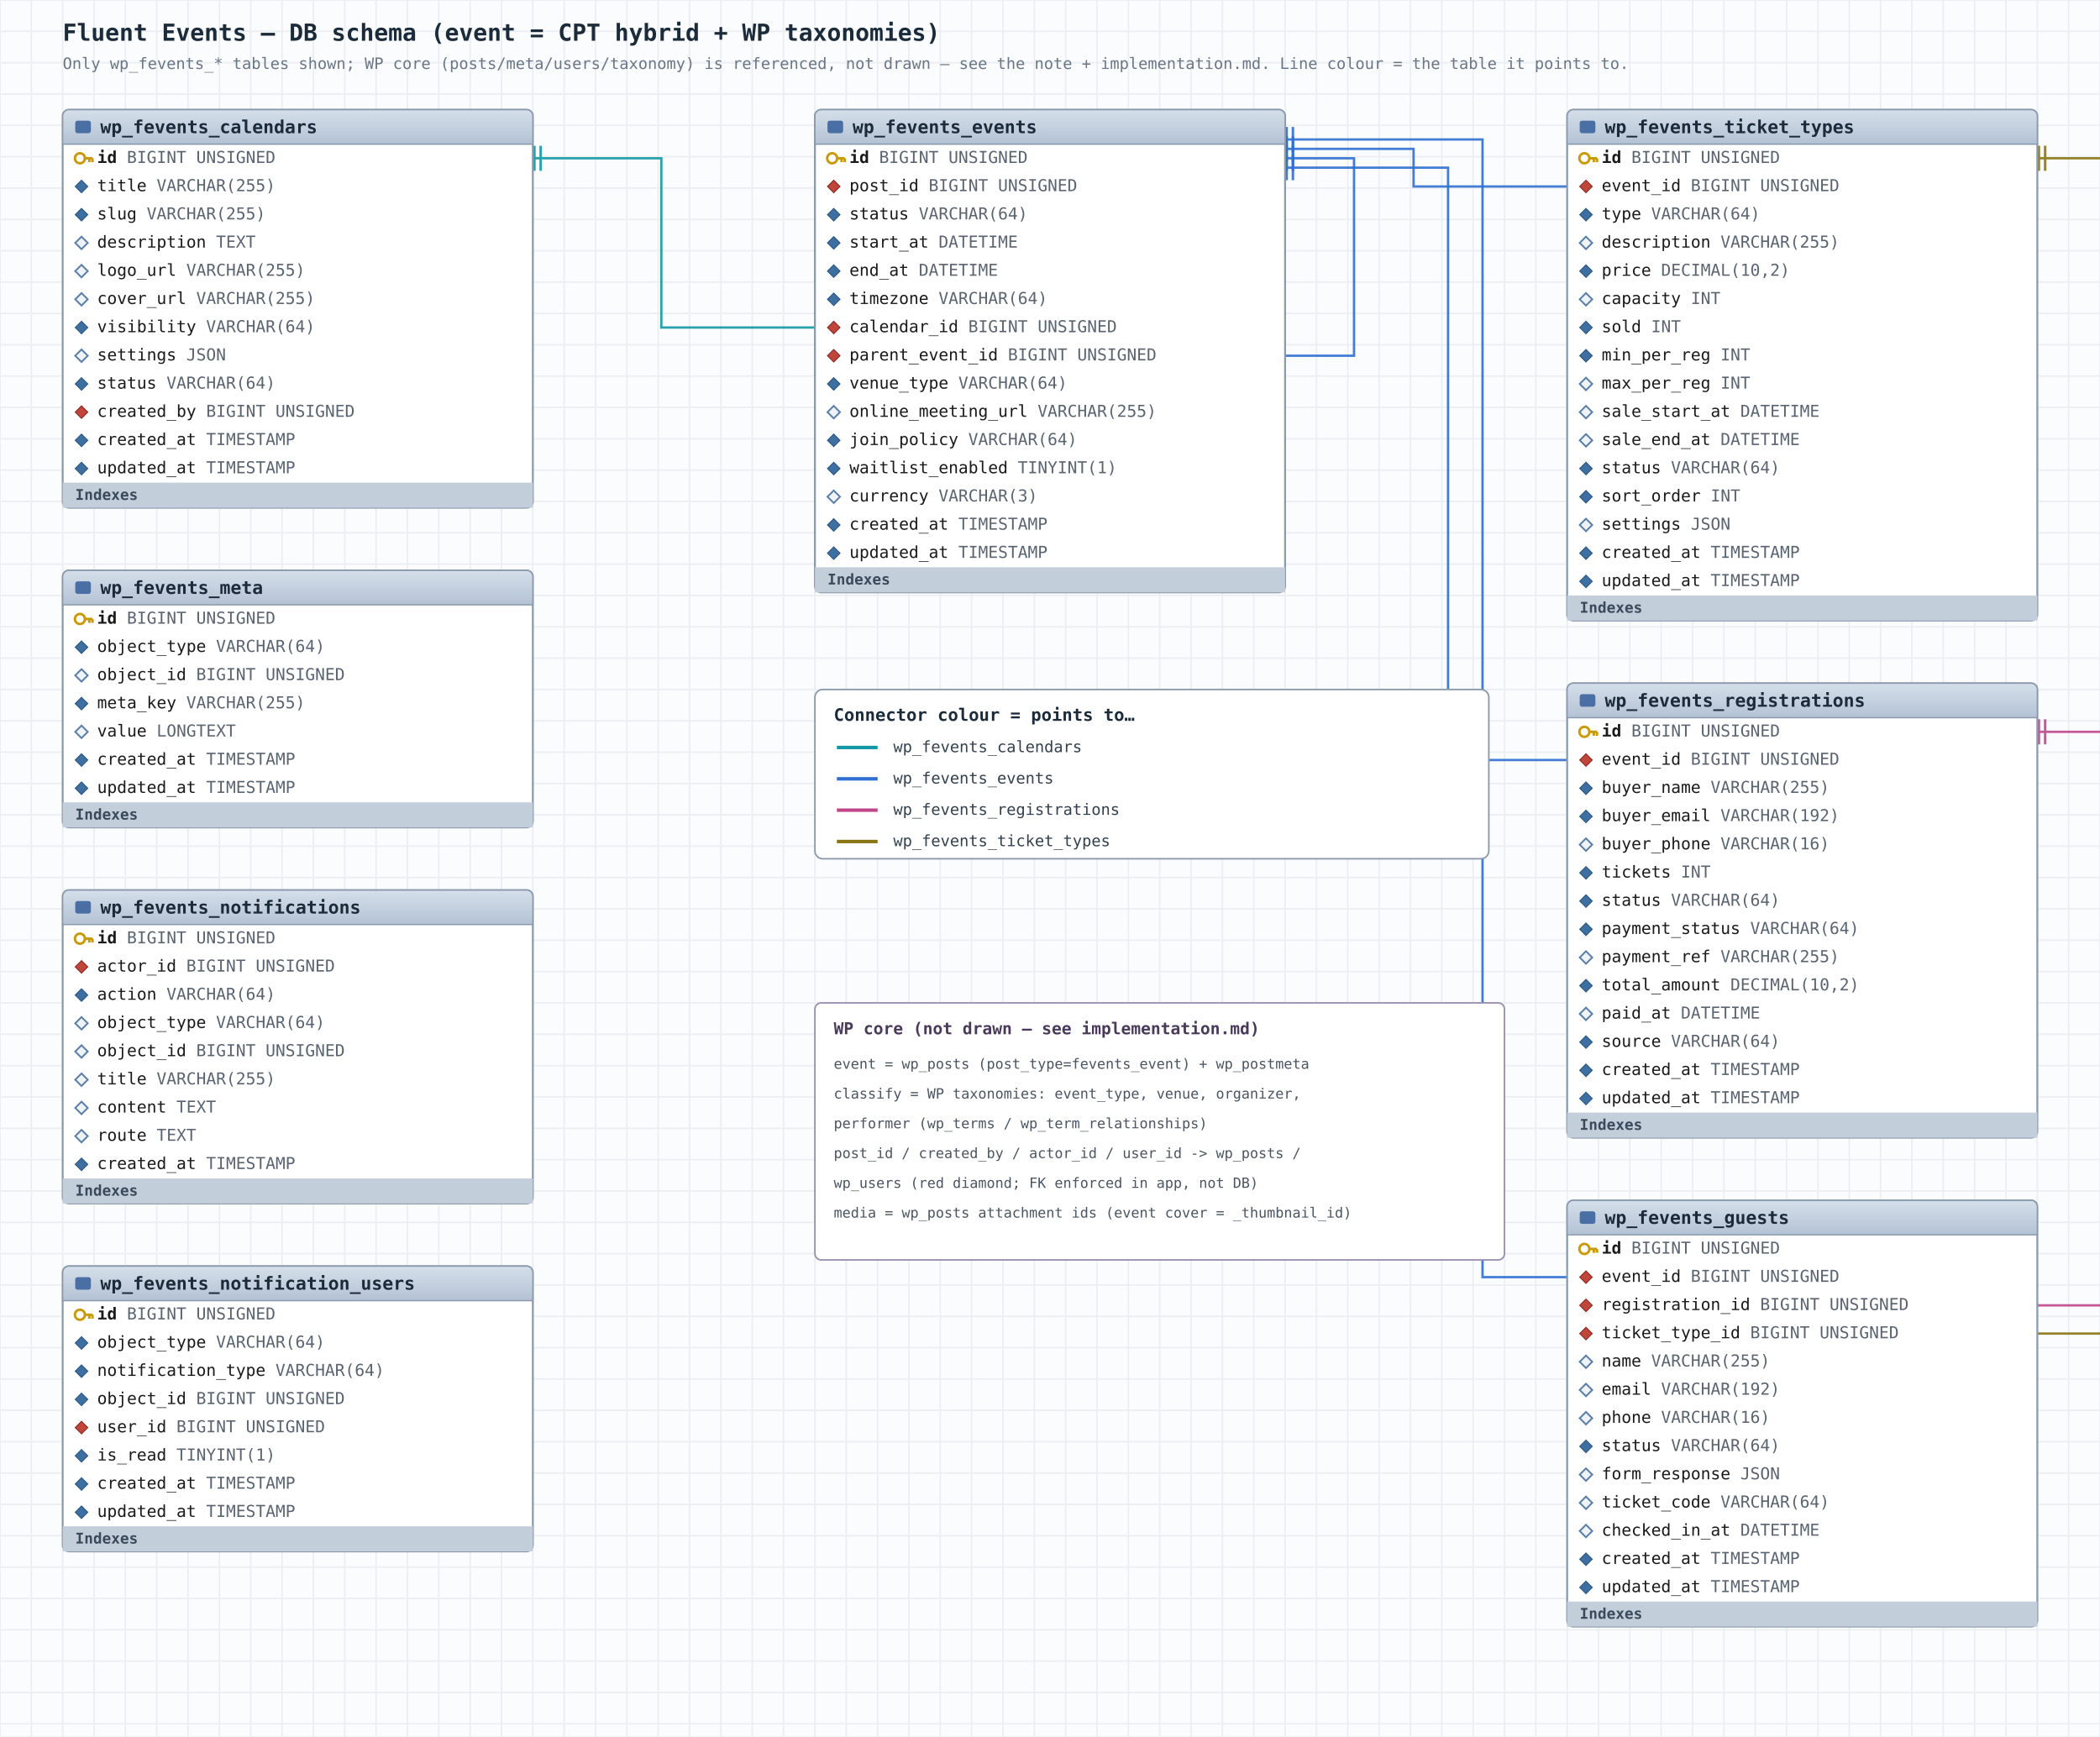
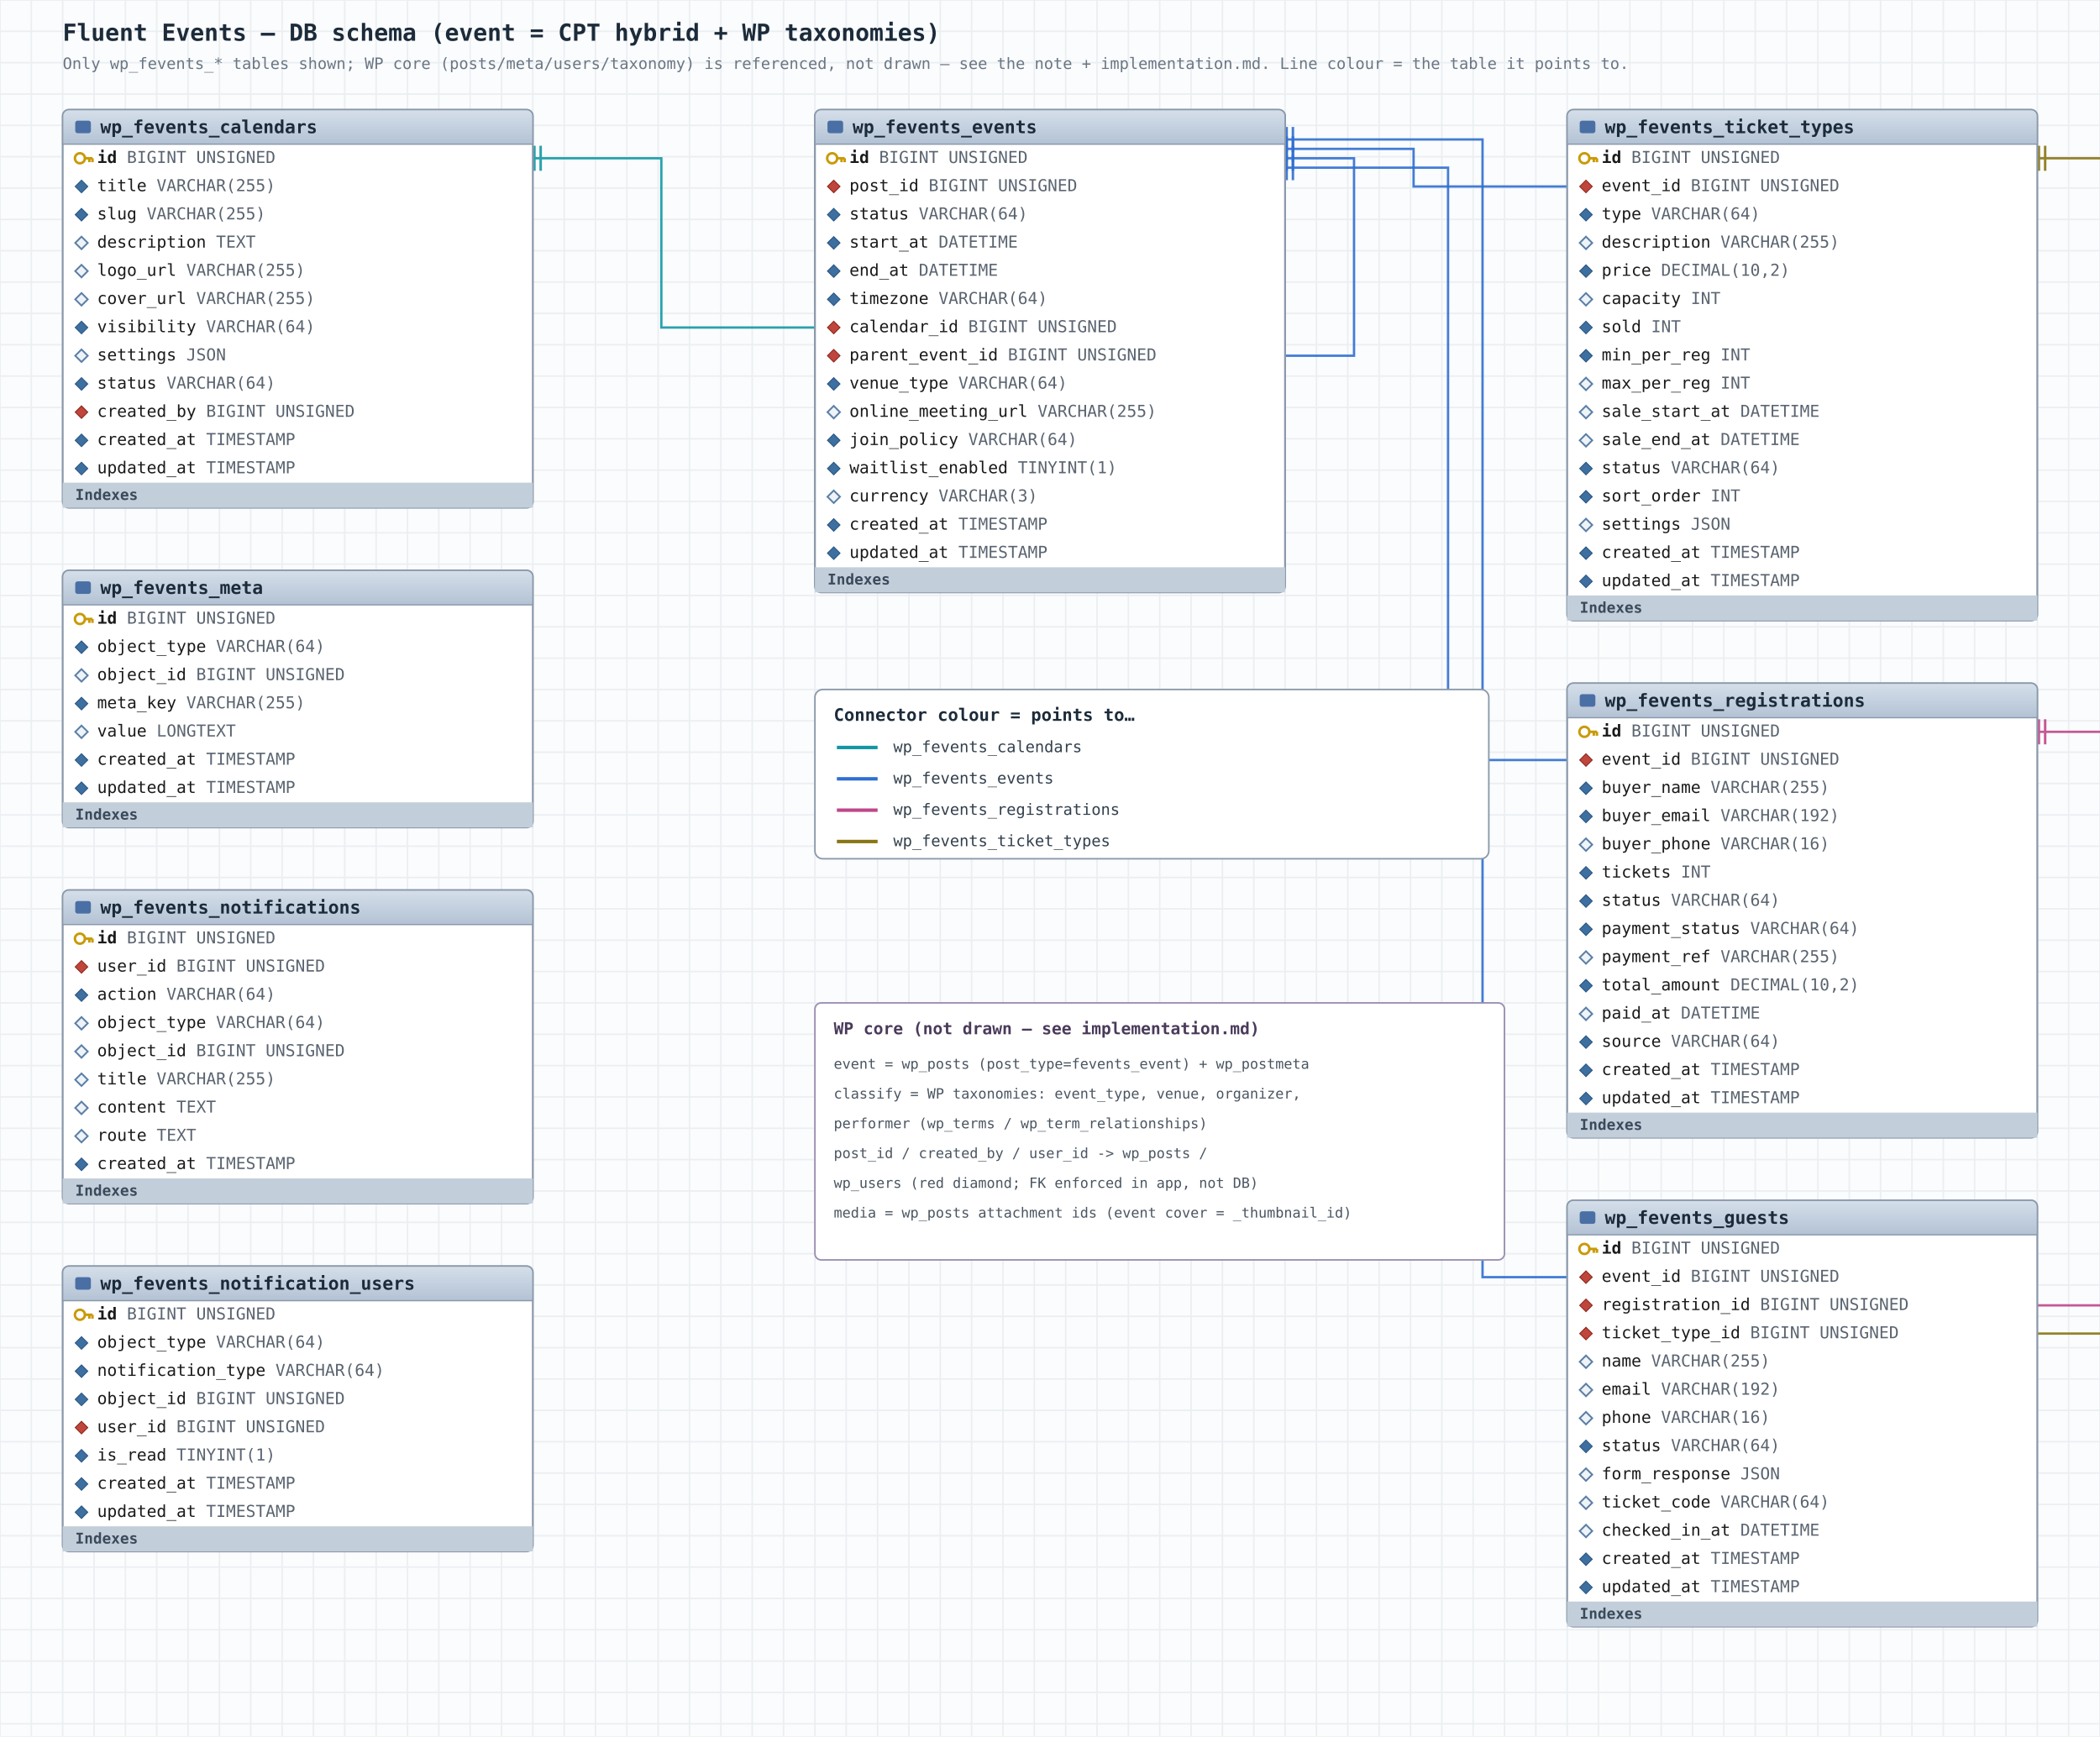
<svg xmlns="http://www.w3.org/2000/svg" width="1340" height="1108" viewBox="0 0 1340 1108" font-family="Menlo,Consolas,monospace">
  <defs>
    <linearGradient id="tb" x1="0" y1="0" x2="0" y2="1">
      <stop offset="0" stop-color="#d5dfea" />
      <stop offset="1" stop-color="#b3c2d4" />
    </linearGradient>
    <linearGradient id="tt" x1="0" y1="0" x2="0" y2="1">
      <stop offset="0" stop-color="#e2daf0" />
      <stop offset="1" stop-color="#cdc0e6" />
    </linearGradient>
    <marker id="cf_c1298a4" markerWidth="22" markerHeight="22" refX="17" refY="11" orient="auto" markerUnits="userSpaceOnUse">
      <path d="M17,11 L3,3 M17,11 L3,11 M17,11 L3,19" fill="none" stroke="#1298a4" stroke-width="1.6" />
    </marker>
    <marker id="one_c1298a4" markerWidth="16" markerHeight="22" refX="12" refY="11" orient="auto" markerUnits="userSpaceOnUse">
      <path d="M7,3 L7,19 M11,3 L11,19" fill="none" stroke="#1298a4" stroke-width="1.6" />
    </marker>
    <marker id="cf_c2f6fd0" markerWidth="22" markerHeight="22" refX="17" refY="11" orient="auto" markerUnits="userSpaceOnUse">
      <path d="M17,11 L3,3 M17,11 L3,11 M17,11 L3,19" fill="none" stroke="#2f6fd0" stroke-width="1.6" />
    </marker>
    <marker id="one_c2f6fd0" markerWidth="16" markerHeight="22" refX="12" refY="11" orient="auto" markerUnits="userSpaceOnUse">
      <path d="M7,3 L7,19 M11,3 L11,19" fill="none" stroke="#2f6fd0" stroke-width="1.6" />
    </marker>
    <marker id="cf_cc0468a" markerWidth="22" markerHeight="22" refX="17" refY="11" orient="auto" markerUnits="userSpaceOnUse">
      <path d="M17,11 L3,3 M17,11 L3,11 M17,11 L3,19" fill="none" stroke="#c0468a" stroke-width="1.6" />
    </marker>
    <marker id="one_cc0468a" markerWidth="16" markerHeight="22" refX="12" refY="11" orient="auto" markerUnits="userSpaceOnUse">
      <path d="M7,3 L7,19 M11,3 L11,19" fill="none" stroke="#c0468a" stroke-width="1.6" />
    </marker>
    <marker id="cf_c8a7514" markerWidth="22" markerHeight="22" refX="17" refY="11" orient="auto" markerUnits="userSpaceOnUse">
      <path d="M17,11 L3,3 M17,11 L3,11 M17,11 L3,19" fill="none" stroke="#8a7514" stroke-width="1.6" />
    </marker>
    <marker id="one_c8a7514" markerWidth="16" markerHeight="22" refX="12" refY="11" orient="auto" markerUnits="userSpaceOnUse">
      <path d="M7,3 L7,19 M11,3 L11,19" fill="none" stroke="#8a7514" stroke-width="1.6" />
    </marker>
  </defs>
  <rect x="0" y="0" width="1340" height="1108" fill="#fbfcfd" />
  <path d="M0,0 V1108 M20,0 V1108 M40,0 V1108 M60,0 V1108 M80,0 V1108 M100,0 V1108 M120,0 V1108 M140,0 V1108 M160,0 V1108 M180,0 V1108 M200,0 V1108 M220,0 V1108 M240,0 V1108 M260,0 V1108 M280,0 V1108 M300,0 V1108 M320,0 V1108 M340,0 V1108 M360,0 V1108 M380,0 V1108 M400,0 V1108 M420,0 V1108 M440,0 V1108 M460,0 V1108 M480,0 V1108 M500,0 V1108 M520,0 V1108 M540,0 V1108 M560,0 V1108 M580,0 V1108 M600,0 V1108 M620,0 V1108 M640,0 V1108 M660,0 V1108 M680,0 V1108 M700,0 V1108 M720,0 V1108 M740,0 V1108 M760,0 V1108 M780,0 V1108 M800,0 V1108 M820,0 V1108 M840,0 V1108 M860,0 V1108 M880,0 V1108 M900,0 V1108 M920,0 V1108 M940,0 V1108 M960,0 V1108 M980,0 V1108 M1000,0 V1108 M1020,0 V1108 M1040,0 V1108 M1060,0 V1108 M1080,0 V1108 M1100,0 V1108 M1120,0 V1108 M1140,0 V1108 M1160,0 V1108 M1180,0 V1108 M1200,0 V1108 M1220,0 V1108 M1240,0 V1108 M1260,0 V1108 M1280,0 V1108 M1300,0 V1108 M1320,0 V1108 M1340,0 V1108 M0,0 H1340 M0,20 H1340 M0,40 H1340 M0,60 H1340 M0,80 H1340 M0,100 H1340 M0,120 H1340 M0,140 H1340 M0,160 H1340 M0,180 H1340 M0,200 H1340 M0,220 H1340 M0,240 H1340 M0,260 H1340 M0,280 H1340 M0,300 H1340 M0,320 H1340 M0,340 H1340 M0,360 H1340 M0,380 H1340 M0,400 H1340 M0,420 H1340 M0,440 H1340 M0,460 H1340 M0,480 H1340 M0,500 H1340 M0,520 H1340 M0,540 H1340 M0,560 H1340 M0,580 H1340 M0,600 H1340 M0,620 H1340 M0,640 H1340 M0,660 H1340 M0,680 H1340 M0,700 H1340 M0,720 H1340 M0,740 H1340 M0,760 H1340 M0,780 H1340 M0,800 H1340 M0,820 H1340 M0,840 H1340 M0,860 H1340 M0,880 H1340 M0,900 H1340 M0,920 H1340 M0,940 H1340 M0,960 H1340 M0,980 H1340 M0,1000 H1340 M0,1020 H1340 M0,1040 H1340 M0,1060 H1340 M0,1080 H1340 M0,1100 H1340" stroke="#eceff2" stroke-width="1" />
  <text x="40" y="26" font-size="15" font-weight="700" fill="#1c2b3a">Fluent Events — DB schema (event = CPT hybrid + WP taxonomies)</text>
  <text x="40" y="44" font-size="10" fill="#6a7684">Only wp_fevents_* tables shown; WP core (posts/meta/users/taxonomy) is referenced, not drawn — see the note + implementation.md. Line colour = the table it points to.</text>
  <path d="M520,209 H422.0 V101 H340" fill="none" stroke="#1298a4" stroke-width="1.5" opacity="0.9" marker-start="url(#cf_c1298a4)" marker-end="url(#one_c1298a4)" />
  <path d="M820,227 H864 V101 H820" fill="none" stroke="#2f6fd0" stroke-width="1.5" opacity="0.9" marker-start="url(#cf_c2f6fd0)" marker-end="url(#one_c2f6fd0)" />
  <path d="M1000,119 H902.0 V95 H820" fill="none" stroke="#2f6fd0" stroke-width="1.5" opacity="0.9" marker-start="url(#cf_c2f6fd0)" marker-end="url(#one_c2f6fd0)" />
  <path d="M1000,485 H924.0 V107 H820" fill="none" stroke="#2f6fd0" stroke-width="1.5" opacity="0.9" marker-start="url(#cf_c2f6fd0)" marker-end="url(#one_c2f6fd0)" />
  <path d="M1000,815 H946.0 V89 H820" fill="none" stroke="#2f6fd0" stroke-width="1.5" opacity="0.9" marker-start="url(#cf_c2f6fd0)" marker-end="url(#one_c2f6fd0)" />
  <path d="M1300,833 H1344 V467 H1300" fill="none" stroke="#c0468a" stroke-width="1.5" opacity="0.9" marker-start="url(#cf_cc0468a)" marker-end="url(#one_cc0468a)" />
  <path d="M1300,851 H1366 V101 H1300" fill="none" stroke="#8a7514" stroke-width="1.5" opacity="0.9" marker-start="url(#cf_c8a7514)" marker-end="url(#one_c8a7514)" />
  <g>
    <rect x="40" y="70" width="300" height="254" rx="4" fill="#fff" stroke="#8a99ab" stroke-width="1.2" />
    <path d="M40,74 a4,4 0 0 1 4,-4 h292 a4,4 0 0 1 4,4 v18 h-300 z" fill="url(#tb)" stroke="#8a99ab" stroke-width="0.8" />
    <rect x="48" y="77" width="10" height="8" rx="1.5" fill="#4a6fa5" />
    <text x="64" y="85" font-size="11.5" font-weight="700" fill="#1c2b3a">wp_fevents_calendars</text>
    <circle cx="51" cy="101" r="3.2" fill="none" stroke="#c99a08" stroke-width="1.6" />
    <path d="M53.5,101 L59,101 M57,101 L57,103.5 M59,101 L59,103.5" stroke="#c99a08" stroke-width="1.6" fill="none" />
    <text x="62" y="104" font-size="10.5" fill="#1a1a1a">
      <tspan font-weight="700">id</tspan>
      <tspan fill="#5a6470">BIGINT UNSIGNED</tspan>
    </text>
    <path d="M52,115 L56,119 L52,123 L48,119 Z" fill="#3d6fa0" stroke="#2a5580" stroke-width="0.6" />
    <text x="62" y="122" font-size="10.5" fill="#1a1a1a">
      <tspan font-weight="400">title</tspan>
      <tspan fill="#5a6470">VARCHAR(255)</tspan>
    </text>
    <path d="M52,133 L56,137 L52,141 L48,137 Z" fill="#3d6fa0" stroke="#2a5580" stroke-width="0.6" />
    <text x="62" y="140" font-size="10.5" fill="#1a1a1a">
      <tspan font-weight="400">slug</tspan>
      <tspan fill="#5a6470">VARCHAR(255)</tspan>
    </text>
    <path d="M52,151 L56,155 L52,159 L48,155 Z" fill="#eef3f8" stroke="#5b7fa6" stroke-width="1.1" />
    <text x="62" y="158" font-size="10.5" fill="#1a1a1a">
      <tspan font-weight="400">description</tspan>
      <tspan fill="#5a6470">TEXT</tspan>
    </text>
    <path d="M52,169 L56,173 L52,177 L48,173 Z" fill="#eef3f8" stroke="#5b7fa6" stroke-width="1.1" />
    <text x="62" y="176" font-size="10.5" fill="#1a1a1a">
      <tspan font-weight="400">logo_url</tspan>
      <tspan fill="#5a6470">VARCHAR(255)</tspan>
    </text>
    <path d="M52,187 L56,191 L52,195 L48,191 Z" fill="#eef3f8" stroke="#5b7fa6" stroke-width="1.1" />
    <text x="62" y="194" font-size="10.5" fill="#1a1a1a">
      <tspan font-weight="400">cover_url</tspan>
      <tspan fill="#5a6470">VARCHAR(255)</tspan>
    </text>
    <path d="M52,205 L56,209 L52,213 L48,209 Z" fill="#3d6fa0" stroke="#2a5580" stroke-width="0.6" />
    <text x="62" y="212" font-size="10.5" fill="#1a1a1a">
      <tspan font-weight="400">visibility</tspan>
      <tspan fill="#5a6470">VARCHAR(64)</tspan>
    </text>
    <path d="M52,223 L56,227 L52,231 L48,227 Z" fill="#eef3f8" stroke="#5b7fa6" stroke-width="1.1" />
    <text x="62" y="230" font-size="10.5" fill="#1a1a1a">
      <tspan font-weight="400">settings</tspan>
      <tspan fill="#5a6470">JSON</tspan>
    </text>
    <path d="M52,241 L56,245 L52,249 L48,245 Z" fill="#3d6fa0" stroke="#2a5580" stroke-width="0.6" />
    <text x="62" y="248" font-size="10.5" fill="#1a1a1a">
      <tspan font-weight="400">status</tspan>
      <tspan fill="#5a6470">VARCHAR(64)</tspan>
    </text>
    <path d="M52,259 L56,263 L52,267 L48,263 Z" fill="#c0453b" stroke="#8a2820" stroke-width="0.6" />
    <text x="62" y="266" font-size="10.5" fill="#1a1a1a">
      <tspan font-weight="400">created_by</tspan>
      <tspan fill="#5a6470">BIGINT UNSIGNED</tspan>
    </text>
    <path d="M52,277 L56,281 L52,285 L48,281 Z" fill="#3d6fa0" stroke="#2a5580" stroke-width="0.6" />
    <text x="62" y="284" font-size="10.5" fill="#1a1a1a">
      <tspan font-weight="400">created_at</tspan>
      <tspan fill="#5a6470">TIMESTAMP</tspan>
    </text>
    <path d="M52,295 L56,299 L52,303 L48,299 Z" fill="#3d6fa0" stroke="#2a5580" stroke-width="0.6" />
    <text x="62" y="302" font-size="10.5" fill="#1a1a1a">
      <tspan font-weight="400">updated_at</tspan>
      <tspan fill="#5a6470">TIMESTAMP</tspan>
    </text>
    <rect x="40" y="308" width="300" height="16" fill="#c3cedb" />
    <text x="48" y="319" font-size="9.5" font-weight="700" fill="#3a4a5a">Indexes</text>
  </g>
  <g>
    <rect x="40" y="364" width="300" height="164" rx="4" fill="#fff" stroke="#8a99ab" stroke-width="1.2" />
    <path d="M40,368 a4,4 0 0 1 4,-4 h292 a4,4 0 0 1 4,4 v18 h-300 z" fill="url(#tb)" stroke="#8a99ab" stroke-width="0.8" />
    <rect x="48" y="371" width="10" height="8" rx="1.5" fill="#4a6fa5" />
    <text x="64" y="379" font-size="11.5" font-weight="700" fill="#1c2b3a">wp_fevents_meta</text>
    <circle cx="51" cy="395" r="3.2" fill="none" stroke="#c99a08" stroke-width="1.6" />
    <path d="M53.5,395 L59,395 M57,395 L57,397.5 M59,395 L59,397.5" stroke="#c99a08" stroke-width="1.6" fill="none" />
    <text x="62" y="398" font-size="10.5" fill="#1a1a1a">
      <tspan font-weight="700">id</tspan>
      <tspan fill="#5a6470">BIGINT UNSIGNED</tspan>
    </text>
    <path d="M52,409 L56,413 L52,417 L48,413 Z" fill="#3d6fa0" stroke="#2a5580" stroke-width="0.6" />
    <text x="62" y="416" font-size="10.5" fill="#1a1a1a">
      <tspan font-weight="400">object_type</tspan>
      <tspan fill="#5a6470">VARCHAR(64)</tspan>
    </text>
    <path d="M52,427 L56,431 L52,435 L48,431 Z" fill="#eef3f8" stroke="#5b7fa6" stroke-width="1.1" />
    <text x="62" y="434" font-size="10.5" fill="#1a1a1a">
      <tspan font-weight="400">object_id</tspan>
      <tspan fill="#5a6470">BIGINT UNSIGNED</tspan>
    </text>
    <path d="M52,445 L56,449 L52,453 L48,449 Z" fill="#3d6fa0" stroke="#2a5580" stroke-width="0.6" />
    <text x="62" y="452" font-size="10.5" fill="#1a1a1a">
      <tspan font-weight="400">meta_key</tspan>
      <tspan fill="#5a6470">VARCHAR(255)</tspan>
    </text>
    <path d="M52,463 L56,467 L52,471 L48,467 Z" fill="#eef3f8" stroke="#5b7fa6" stroke-width="1.1" />
    <text x="62" y="470" font-size="10.5" fill="#1a1a1a">
      <tspan font-weight="400">value</tspan>
      <tspan fill="#5a6470">LONGTEXT</tspan>
    </text>
    <path d="M52,481 L56,485 L52,489 L48,485 Z" fill="#3d6fa0" stroke="#2a5580" stroke-width="0.6" />
    <text x="62" y="488" font-size="10.5" fill="#1a1a1a">
      <tspan font-weight="400">created_at</tspan>
      <tspan fill="#5a6470">TIMESTAMP</tspan>
    </text>
    <path d="M52,499 L56,503 L52,507 L48,503 Z" fill="#3d6fa0" stroke="#2a5580" stroke-width="0.6" />
    <text x="62" y="506" font-size="10.5" fill="#1a1a1a">
      <tspan font-weight="400">updated_at</tspan>
      <tspan fill="#5a6470">TIMESTAMP</tspan>
    </text>
    <rect x="40" y="512" width="300" height="16" fill="#c3cedb" />
    <text x="48" y="523" font-size="9.5" font-weight="700" fill="#3a4a5a">Indexes</text>
  </g>
  <g>
    <rect x="40" y="568" width="300" height="200" rx="4" fill="#fff" stroke="#8a99ab" stroke-width="1.2" />
    <path d="M40,572 a4,4 0 0 1 4,-4 h292 a4,4 0 0 1 4,4 v18 h-300 z" fill="url(#tb)" stroke="#8a99ab" stroke-width="0.8" />
    <rect x="48" y="575" width="10" height="8" rx="1.5" fill="#4a6fa5" />
    <text x="64" y="583" font-size="11.5" font-weight="700" fill="#1c2b3a">wp_fevents_notifications</text>
    <circle cx="51" cy="599" r="3.2" fill="none" stroke="#c99a08" stroke-width="1.6" />
    <path d="M53.5,599 L59,599 M57,599 L57,601.5 M59,599 L59,601.5" stroke="#c99a08" stroke-width="1.6" fill="none" />
    <text x="62" y="602" font-size="10.5" fill="#1a1a1a">
      <tspan font-weight="700">id</tspan>
      <tspan fill="#5a6470">BIGINT UNSIGNED</tspan>
    </text>
    <path d="M52,613 L56,617 L52,621 L48,617 Z" fill="#c0453b" stroke="#8a2820" stroke-width="0.6" />
    <text x="62" y="620" font-size="10.5" fill="#1a1a1a">
-       <tspan font-weight="400">actor_id</tspan>
+       <tspan font-weight="400">user_id</tspan>
      <tspan fill="#5a6470">BIGINT UNSIGNED</tspan>
    </text>
    <path d="M52,631 L56,635 L52,639 L48,635 Z" fill="#3d6fa0" stroke="#2a5580" stroke-width="0.6" />
    <text x="62" y="638" font-size="10.5" fill="#1a1a1a">
      <tspan font-weight="400">action</tspan>
      <tspan fill="#5a6470">VARCHAR(64)</tspan>
    </text>
    <path d="M52,649 L56,653 L52,657 L48,653 Z" fill="#eef3f8" stroke="#5b7fa6" stroke-width="1.1" />
    <text x="62" y="656" font-size="10.5" fill="#1a1a1a">
      <tspan font-weight="400">object_type</tspan>
      <tspan fill="#5a6470">VARCHAR(64)</tspan>
    </text>
    <path d="M52,667 L56,671 L52,675 L48,671 Z" fill="#eef3f8" stroke="#5b7fa6" stroke-width="1.1" />
    <text x="62" y="674" font-size="10.5" fill="#1a1a1a">
      <tspan font-weight="400">object_id</tspan>
      <tspan fill="#5a6470">BIGINT UNSIGNED</tspan>
    </text>
    <path d="M52,685 L56,689 L52,693 L48,689 Z" fill="#eef3f8" stroke="#5b7fa6" stroke-width="1.1" />
    <text x="62" y="692" font-size="10.5" fill="#1a1a1a">
      <tspan font-weight="400">title</tspan>
      <tspan fill="#5a6470">VARCHAR(255)</tspan>
    </text>
    <path d="M52,703 L56,707 L52,711 L48,707 Z" fill="#eef3f8" stroke="#5b7fa6" stroke-width="1.1" />
    <text x="62" y="710" font-size="10.5" fill="#1a1a1a">
      <tspan font-weight="400">content</tspan>
      <tspan fill="#5a6470">TEXT</tspan>
    </text>
    <path d="M52,721 L56,725 L52,729 L48,725 Z" fill="#eef3f8" stroke="#5b7fa6" stroke-width="1.1" />
    <text x="62" y="728" font-size="10.5" fill="#1a1a1a">
      <tspan font-weight="400">route</tspan>
      <tspan fill="#5a6470">TEXT</tspan>
    </text>
    <path d="M52,739 L56,743 L52,747 L48,743 Z" fill="#3d6fa0" stroke="#2a5580" stroke-width="0.6" />
    <text x="62" y="746" font-size="10.5" fill="#1a1a1a">
      <tspan font-weight="400">created_at</tspan>
      <tspan fill="#5a6470">TIMESTAMP</tspan>
    </text>
    <rect x="40" y="752" width="300" height="16" fill="#c3cedb" />
    <text x="48" y="763" font-size="9.5" font-weight="700" fill="#3a4a5a">Indexes</text>
  </g>
  <g>
    <rect x="40" y="808" width="300" height="182" rx="4" fill="#fff" stroke="#8a99ab" stroke-width="1.2" />
    <path d="M40,812 a4,4 0 0 1 4,-4 h292 a4,4 0 0 1 4,4 v18 h-300 z" fill="url(#tb)" stroke="#8a99ab" stroke-width="0.8" />
    <rect x="48" y="815" width="10" height="8" rx="1.5" fill="#4a6fa5" />
    <text x="64" y="823" font-size="11.5" font-weight="700" fill="#1c2b3a">wp_fevents_notification_users</text>
    <circle cx="51" cy="839" r="3.2" fill="none" stroke="#c99a08" stroke-width="1.6" />
    <path d="M53.5,839 L59,839 M57,839 L57,841.5 M59,839 L59,841.5" stroke="#c99a08" stroke-width="1.6" fill="none" />
    <text x="62" y="842" font-size="10.5" fill="#1a1a1a">
      <tspan font-weight="700">id</tspan>
      <tspan fill="#5a6470">BIGINT UNSIGNED</tspan>
    </text>
    <path d="M52,853 L56,857 L52,861 L48,857 Z" fill="#3d6fa0" stroke="#2a5580" stroke-width="0.6" />
    <text x="62" y="860" font-size="10.5" fill="#1a1a1a">
      <tspan font-weight="400">object_type</tspan>
      <tspan fill="#5a6470">VARCHAR(64)</tspan>
    </text>
    <path d="M52,871 L56,875 L52,879 L48,875 Z" fill="#3d6fa0" stroke="#2a5580" stroke-width="0.6" />
    <text x="62" y="878" font-size="10.5" fill="#1a1a1a">
      <tspan font-weight="400">notification_type</tspan>
      <tspan fill="#5a6470">VARCHAR(64)</tspan>
    </text>
    <path d="M52,889 L56,893 L52,897 L48,893 Z" fill="#3d6fa0" stroke="#2a5580" stroke-width="0.6" />
    <text x="62" y="896" font-size="10.5" fill="#1a1a1a">
      <tspan font-weight="400">object_id</tspan>
      <tspan fill="#5a6470">BIGINT UNSIGNED</tspan>
    </text>
    <path d="M52,907 L56,911 L52,915 L48,911 Z" fill="#c0453b" stroke="#8a2820" stroke-width="0.6" />
    <text x="62" y="914" font-size="10.5" fill="#1a1a1a">
      <tspan font-weight="400">user_id</tspan>
      <tspan fill="#5a6470">BIGINT UNSIGNED</tspan>
    </text>
    <path d="M52,925 L56,929 L52,933 L48,929 Z" fill="#3d6fa0" stroke="#2a5580" stroke-width="0.6" />
    <text x="62" y="932" font-size="10.5" fill="#1a1a1a">
      <tspan font-weight="400">is_read</tspan>
      <tspan fill="#5a6470">TINYINT(1)</tspan>
    </text>
    <path d="M52,943 L56,947 L52,951 L48,947 Z" fill="#3d6fa0" stroke="#2a5580" stroke-width="0.6" />
    <text x="62" y="950" font-size="10.5" fill="#1a1a1a">
      <tspan font-weight="400">created_at</tspan>
      <tspan fill="#5a6470">TIMESTAMP</tspan>
    </text>
    <path d="M52,961 L56,965 L52,969 L48,965 Z" fill="#3d6fa0" stroke="#2a5580" stroke-width="0.6" />
    <text x="62" y="968" font-size="10.5" fill="#1a1a1a">
      <tspan font-weight="400">updated_at</tspan>
      <tspan fill="#5a6470">TIMESTAMP</tspan>
    </text>
    <rect x="40" y="974" width="300" height="16" fill="#c3cedb" />
    <text x="48" y="985" font-size="9.5" font-weight="700" fill="#3a4a5a">Indexes</text>
  </g>
  <g>
    <rect x="520" y="70" width="300" height="308" rx="4" fill="#fff" stroke="#8a99ab" stroke-width="1.2" />
    <path d="M520,74 a4,4 0 0 1 4,-4 h292 a4,4 0 0 1 4,4 v18 h-300 z" fill="url(#tb)" stroke="#8a99ab" stroke-width="0.8" />
    <rect x="528" y="77" width="10" height="8" rx="1.5" fill="#4a6fa5" />
    <text x="544" y="85" font-size="11.5" font-weight="700" fill="#1c2b3a">wp_fevents_events</text>
    <circle cx="531" cy="101" r="3.2" fill="none" stroke="#c99a08" stroke-width="1.6" />
    <path d="M533.5,101 L539,101 M537,101 L537,103.5 M539,101 L539,103.5" stroke="#c99a08" stroke-width="1.6" fill="none" />
    <text x="542" y="104" font-size="10.5" fill="#1a1a1a">
      <tspan font-weight="700">id</tspan>
      <tspan fill="#5a6470">BIGINT UNSIGNED</tspan>
    </text>
    <path d="M532,115 L536,119 L532,123 L528,119 Z" fill="#c0453b" stroke="#8a2820" stroke-width="0.6" />
    <text x="542" y="122" font-size="10.5" fill="#1a1a1a">
      <tspan font-weight="400">post_id</tspan>
      <tspan fill="#5a6470">BIGINT UNSIGNED</tspan>
    </text>
    <path d="M532,133 L536,137 L532,141 L528,137 Z" fill="#3d6fa0" stroke="#2a5580" stroke-width="0.6" />
    <text x="542" y="140" font-size="10.5" fill="#1a1a1a">
      <tspan font-weight="400">status</tspan>
      <tspan fill="#5a6470">VARCHAR(64)</tspan>
    </text>
    <path d="M532,151 L536,155 L532,159 L528,155 Z" fill="#3d6fa0" stroke="#2a5580" stroke-width="0.6" />
    <text x="542" y="158" font-size="10.5" fill="#1a1a1a">
      <tspan font-weight="400">start_at</tspan>
      <tspan fill="#5a6470">DATETIME</tspan>
    </text>
    <path d="M532,169 L536,173 L532,177 L528,173 Z" fill="#3d6fa0" stroke="#2a5580" stroke-width="0.6" />
    <text x="542" y="176" font-size="10.5" fill="#1a1a1a">
      <tspan font-weight="400">end_at</tspan>
      <tspan fill="#5a6470">DATETIME</tspan>
    </text>
    <path d="M532,187 L536,191 L532,195 L528,191 Z" fill="#3d6fa0" stroke="#2a5580" stroke-width="0.6" />
    <text x="542" y="194" font-size="10.5" fill="#1a1a1a">
      <tspan font-weight="400">timezone</tspan>
      <tspan fill="#5a6470">VARCHAR(64)</tspan>
    </text>
    <path d="M532,205 L536,209 L532,213 L528,209 Z" fill="#c0453b" stroke="#8a2820" stroke-width="0.6" />
    <text x="542" y="212" font-size="10.5" fill="#1a1a1a">
      <tspan font-weight="400">calendar_id</tspan>
      <tspan fill="#5a6470">BIGINT UNSIGNED</tspan>
    </text>
    <path d="M532,223 L536,227 L532,231 L528,227 Z" fill="#c0453b" stroke="#8a2820" stroke-width="0.6" />
    <text x="542" y="230" font-size="10.5" fill="#1a1a1a">
      <tspan font-weight="400">parent_event_id</tspan>
      <tspan fill="#5a6470">BIGINT UNSIGNED</tspan>
    </text>
    <path d="M532,241 L536,245 L532,249 L528,245 Z" fill="#3d6fa0" stroke="#2a5580" stroke-width="0.6" />
    <text x="542" y="248" font-size="10.5" fill="#1a1a1a">
      <tspan font-weight="400">venue_type</tspan>
      <tspan fill="#5a6470">VARCHAR(64)</tspan>
    </text>
    <path d="M532,259 L536,263 L532,267 L528,263 Z" fill="#eef3f8" stroke="#5b7fa6" stroke-width="1.1" />
    <text x="542" y="266" font-size="10.5" fill="#1a1a1a">
      <tspan font-weight="400">online_meeting_url</tspan>
      <tspan fill="#5a6470">VARCHAR(255)</tspan>
    </text>
    <path d="M532,277 L536,281 L532,285 L528,281 Z" fill="#3d6fa0" stroke="#2a5580" stroke-width="0.6" />
    <text x="542" y="284" font-size="10.5" fill="#1a1a1a">
      <tspan font-weight="400">join_policy</tspan>
      <tspan fill="#5a6470">VARCHAR(64)</tspan>
    </text>
    <path d="M532,295 L536,299 L532,303 L528,299 Z" fill="#3d6fa0" stroke="#2a5580" stroke-width="0.6" />
    <text x="542" y="302" font-size="10.5" fill="#1a1a1a">
      <tspan font-weight="400">waitlist_enabled</tspan>
      <tspan fill="#5a6470">TINYINT(1)</tspan>
    </text>
    <path d="M532,313 L536,317 L532,321 L528,317 Z" fill="#eef3f8" stroke="#5b7fa6" stroke-width="1.1" />
    <text x="542" y="320" font-size="10.5" fill="#1a1a1a">
      <tspan font-weight="400">currency</tspan>
      <tspan fill="#5a6470">VARCHAR(3)</tspan>
    </text>
    <path d="M532,331 L536,335 L532,339 L528,335 Z" fill="#3d6fa0" stroke="#2a5580" stroke-width="0.6" />
    <text x="542" y="338" font-size="10.5" fill="#1a1a1a">
      <tspan font-weight="400">created_at</tspan>
      <tspan fill="#5a6470">TIMESTAMP</tspan>
    </text>
    <path d="M532,349 L536,353 L532,357 L528,353 Z" fill="#3d6fa0" stroke="#2a5580" stroke-width="0.6" />
    <text x="542" y="356" font-size="10.5" fill="#1a1a1a">
      <tspan font-weight="400">updated_at</tspan>
      <tspan fill="#5a6470">TIMESTAMP</tspan>
    </text>
    <rect x="520" y="362" width="300" height="16" fill="#c3cedb" />
    <text x="528" y="373" font-size="9.5" font-weight="700" fill="#3a4a5a">Indexes</text>
  </g>
  <g>
    <rect x="1000" y="70" width="300" height="326" rx="4" fill="#fff" stroke="#8a99ab" stroke-width="1.2" />
    <path d="M1000,74 a4,4 0 0 1 4,-4 h292 a4,4 0 0 1 4,4 v18 h-300 z" fill="url(#tb)" stroke="#8a99ab" stroke-width="0.8" />
    <rect x="1008" y="77" width="10" height="8" rx="1.5" fill="#4a6fa5" />
    <text x="1024" y="85" font-size="11.5" font-weight="700" fill="#1c2b3a">wp_fevents_ticket_types</text>
    <circle cx="1011" cy="101" r="3.2" fill="none" stroke="#c99a08" stroke-width="1.6" />
    <path d="M1013.5,101 L1019,101 M1017,101 L1017,103.5 M1019,101 L1019,103.5" stroke="#c99a08" stroke-width="1.6" fill="none" />
    <text x="1022" y="104" font-size="10.5" fill="#1a1a1a">
      <tspan font-weight="700">id</tspan>
      <tspan fill="#5a6470">BIGINT UNSIGNED</tspan>
    </text>
    <path d="M1012,115 L1016,119 L1012,123 L1008,119 Z" fill="#c0453b" stroke="#8a2820" stroke-width="0.6" />
    <text x="1022" y="122" font-size="10.5" fill="#1a1a1a">
      <tspan font-weight="400">event_id</tspan>
      <tspan fill="#5a6470">BIGINT UNSIGNED</tspan>
    </text>
    <path d="M1012,133 L1016,137 L1012,141 L1008,137 Z" fill="#3d6fa0" stroke="#2a5580" stroke-width="0.6" />
    <text x="1022" y="140" font-size="10.5" fill="#1a1a1a">
      <tspan font-weight="400">type</tspan>
      <tspan fill="#5a6470">VARCHAR(64)</tspan>
    </text>
    <path d="M1012,151 L1016,155 L1012,159 L1008,155 Z" fill="#eef3f8" stroke="#5b7fa6" stroke-width="1.1" />
    <text x="1022" y="158" font-size="10.5" fill="#1a1a1a">
      <tspan font-weight="400">description</tspan>
      <tspan fill="#5a6470">VARCHAR(255)</tspan>
    </text>
    <path d="M1012,169 L1016,173 L1012,177 L1008,173 Z" fill="#3d6fa0" stroke="#2a5580" stroke-width="0.6" />
    <text x="1022" y="176" font-size="10.5" fill="#1a1a1a">
      <tspan font-weight="400">price</tspan>
      <tspan fill="#5a6470">DECIMAL(10,2)</tspan>
    </text>
    <path d="M1012,187 L1016,191 L1012,195 L1008,191 Z" fill="#eef3f8" stroke="#5b7fa6" stroke-width="1.1" />
    <text x="1022" y="194" font-size="10.5" fill="#1a1a1a">
      <tspan font-weight="400">capacity</tspan>
      <tspan fill="#5a6470">INT</tspan>
    </text>
    <path d="M1012,205 L1016,209 L1012,213 L1008,209 Z" fill="#3d6fa0" stroke="#2a5580" stroke-width="0.6" />
    <text x="1022" y="212" font-size="10.5" fill="#1a1a1a">
      <tspan font-weight="400">sold</tspan>
      <tspan fill="#5a6470">INT</tspan>
    </text>
    <path d="M1012,223 L1016,227 L1012,231 L1008,227 Z" fill="#3d6fa0" stroke="#2a5580" stroke-width="0.6" />
    <text x="1022" y="230" font-size="10.5" fill="#1a1a1a">
      <tspan font-weight="400">min_per_reg</tspan>
      <tspan fill="#5a6470">INT</tspan>
    </text>
    <path d="M1012,241 L1016,245 L1012,249 L1008,245 Z" fill="#eef3f8" stroke="#5b7fa6" stroke-width="1.1" />
    <text x="1022" y="248" font-size="10.5" fill="#1a1a1a">
      <tspan font-weight="400">max_per_reg</tspan>
      <tspan fill="#5a6470">INT</tspan>
    </text>
    <path d="M1012,259 L1016,263 L1012,267 L1008,263 Z" fill="#eef3f8" stroke="#5b7fa6" stroke-width="1.1" />
    <text x="1022" y="266" font-size="10.5" fill="#1a1a1a">
      <tspan font-weight="400">sale_start_at</tspan>
      <tspan fill="#5a6470">DATETIME</tspan>
    </text>
    <path d="M1012,277 L1016,281 L1012,285 L1008,281 Z" fill="#eef3f8" stroke="#5b7fa6" stroke-width="1.1" />
    <text x="1022" y="284" font-size="10.5" fill="#1a1a1a">
      <tspan font-weight="400">sale_end_at</tspan>
      <tspan fill="#5a6470">DATETIME</tspan>
    </text>
    <path d="M1012,295 L1016,299 L1012,303 L1008,299 Z" fill="#3d6fa0" stroke="#2a5580" stroke-width="0.6" />
    <text x="1022" y="302" font-size="10.5" fill="#1a1a1a">
      <tspan font-weight="400">status</tspan>
      <tspan fill="#5a6470">VARCHAR(64)</tspan>
    </text>
    <path d="M1012,313 L1016,317 L1012,321 L1008,317 Z" fill="#3d6fa0" stroke="#2a5580" stroke-width="0.6" />
    <text x="1022" y="320" font-size="10.5" fill="#1a1a1a">
      <tspan font-weight="400">sort_order</tspan>
      <tspan fill="#5a6470">INT</tspan>
    </text>
    <path d="M1012,331 L1016,335 L1012,339 L1008,335 Z" fill="#eef3f8" stroke="#5b7fa6" stroke-width="1.1" />
    <text x="1022" y="338" font-size="10.5" fill="#1a1a1a">
      <tspan font-weight="400">settings</tspan>
      <tspan fill="#5a6470">JSON</tspan>
    </text>
    <path d="M1012,349 L1016,353 L1012,357 L1008,353 Z" fill="#3d6fa0" stroke="#2a5580" stroke-width="0.6" />
    <text x="1022" y="356" font-size="10.5" fill="#1a1a1a">
      <tspan font-weight="400">created_at</tspan>
      <tspan fill="#5a6470">TIMESTAMP</tspan>
    </text>
    <path d="M1012,367 L1016,371 L1012,375 L1008,371 Z" fill="#3d6fa0" stroke="#2a5580" stroke-width="0.6" />
    <text x="1022" y="374" font-size="10.5" fill="#1a1a1a">
      <tspan font-weight="400">updated_at</tspan>
      <tspan fill="#5a6470">TIMESTAMP</tspan>
    </text>
    <rect x="1000" y="380" width="300" height="16" fill="#c3cedb" />
    <text x="1008" y="391" font-size="9.5" font-weight="700" fill="#3a4a5a">Indexes</text>
  </g>
  <g>
    <rect x="1000" y="436" width="300" height="290" rx="4" fill="#fff" stroke="#8a99ab" stroke-width="1.2" />
    <path d="M1000,440 a4,4 0 0 1 4,-4 h292 a4,4 0 0 1 4,4 v18 h-300 z" fill="url(#tb)" stroke="#8a99ab" stroke-width="0.8" />
    <rect x="1008" y="443" width="10" height="8" rx="1.5" fill="#4a6fa5" />
    <text x="1024" y="451" font-size="11.5" font-weight="700" fill="#1c2b3a">wp_fevents_registrations</text>
    <circle cx="1011" cy="467" r="3.2" fill="none" stroke="#c99a08" stroke-width="1.6" />
    <path d="M1013.5,467 L1019,467 M1017,467 L1017,469.5 M1019,467 L1019,469.5" stroke="#c99a08" stroke-width="1.6" fill="none" />
    <text x="1022" y="470" font-size="10.5" fill="#1a1a1a">
      <tspan font-weight="700">id</tspan>
      <tspan fill="#5a6470">BIGINT UNSIGNED</tspan>
    </text>
    <path d="M1012,481 L1016,485 L1012,489 L1008,485 Z" fill="#c0453b" stroke="#8a2820" stroke-width="0.6" />
    <text x="1022" y="488" font-size="10.5" fill="#1a1a1a">
      <tspan font-weight="400">event_id</tspan>
      <tspan fill="#5a6470">BIGINT UNSIGNED</tspan>
    </text>
    <path d="M1012,499 L1016,503 L1012,507 L1008,503 Z" fill="#3d6fa0" stroke="#2a5580" stroke-width="0.6" />
    <text x="1022" y="506" font-size="10.5" fill="#1a1a1a">
      <tspan font-weight="400">buyer_name</tspan>
      <tspan fill="#5a6470">VARCHAR(255)</tspan>
    </text>
    <path d="M1012,517 L1016,521 L1012,525 L1008,521 Z" fill="#3d6fa0" stroke="#2a5580" stroke-width="0.6" />
    <text x="1022" y="524" font-size="10.5" fill="#1a1a1a">
      <tspan font-weight="400">buyer_email</tspan>
      <tspan fill="#5a6470">VARCHAR(192)</tspan>
    </text>
    <path d="M1012,535 L1016,539 L1012,543 L1008,539 Z" fill="#eef3f8" stroke="#5b7fa6" stroke-width="1.1" />
    <text x="1022" y="542" font-size="10.5" fill="#1a1a1a">
      <tspan font-weight="400">buyer_phone</tspan>
      <tspan fill="#5a6470">VARCHAR(16)</tspan>
    </text>
    <path d="M1012,553 L1016,557 L1012,561 L1008,557 Z" fill="#3d6fa0" stroke="#2a5580" stroke-width="0.6" />
    <text x="1022" y="560" font-size="10.5" fill="#1a1a1a">
      <tspan font-weight="400">tickets</tspan>
      <tspan fill="#5a6470">INT</tspan>
    </text>
    <path d="M1012,571 L1016,575 L1012,579 L1008,575 Z" fill="#3d6fa0" stroke="#2a5580" stroke-width="0.6" />
    <text x="1022" y="578" font-size="10.5" fill="#1a1a1a">
      <tspan font-weight="400">status</tspan>
      <tspan fill="#5a6470">VARCHAR(64)</tspan>
    </text>
    <path d="M1012,589 L1016,593 L1012,597 L1008,593 Z" fill="#3d6fa0" stroke="#2a5580" stroke-width="0.6" />
    <text x="1022" y="596" font-size="10.5" fill="#1a1a1a">
      <tspan font-weight="400">payment_status</tspan>
      <tspan fill="#5a6470">VARCHAR(64)</tspan>
    </text>
    <path d="M1012,607 L1016,611 L1012,615 L1008,611 Z" fill="#eef3f8" stroke="#5b7fa6" stroke-width="1.1" />
    <text x="1022" y="614" font-size="10.5" fill="#1a1a1a">
      <tspan font-weight="400">payment_ref</tspan>
      <tspan fill="#5a6470">VARCHAR(255)</tspan>
    </text>
    <path d="M1012,625 L1016,629 L1012,633 L1008,629 Z" fill="#3d6fa0" stroke="#2a5580" stroke-width="0.6" />
    <text x="1022" y="632" font-size="10.5" fill="#1a1a1a">
      <tspan font-weight="400">total_amount</tspan>
      <tspan fill="#5a6470">DECIMAL(10,2)</tspan>
    </text>
    <path d="M1012,643 L1016,647 L1012,651 L1008,647 Z" fill="#eef3f8" stroke="#5b7fa6" stroke-width="1.1" />
    <text x="1022" y="650" font-size="10.5" fill="#1a1a1a">
      <tspan font-weight="400">paid_at</tspan>
      <tspan fill="#5a6470">DATETIME</tspan>
    </text>
    <path d="M1012,661 L1016,665 L1012,669 L1008,665 Z" fill="#3d6fa0" stroke="#2a5580" stroke-width="0.6" />
    <text x="1022" y="668" font-size="10.5" fill="#1a1a1a">
      <tspan font-weight="400">source</tspan>
      <tspan fill="#5a6470">VARCHAR(64)</tspan>
    </text>
    <path d="M1012,679 L1016,683 L1012,687 L1008,683 Z" fill="#3d6fa0" stroke="#2a5580" stroke-width="0.6" />
    <text x="1022" y="686" font-size="10.5" fill="#1a1a1a">
      <tspan font-weight="400">created_at</tspan>
      <tspan fill="#5a6470">TIMESTAMP</tspan>
    </text>
    <path d="M1012,697 L1016,701 L1012,705 L1008,701 Z" fill="#3d6fa0" stroke="#2a5580" stroke-width="0.6" />
    <text x="1022" y="704" font-size="10.5" fill="#1a1a1a">
      <tspan font-weight="400">updated_at</tspan>
      <tspan fill="#5a6470">TIMESTAMP</tspan>
    </text>
    <rect x="1000" y="710" width="300" height="16" fill="#c3cedb" />
    <text x="1008" y="721" font-size="9.5" font-weight="700" fill="#3a4a5a">Indexes</text>
  </g>
  <g>
    <rect x="1000" y="766" width="300" height="272" rx="4" fill="#fff" stroke="#8a99ab" stroke-width="1.2" />
    <path d="M1000,770 a4,4 0 0 1 4,-4 h292 a4,4 0 0 1 4,4 v18 h-300 z" fill="url(#tb)" stroke="#8a99ab" stroke-width="0.8" />
    <rect x="1008" y="773" width="10" height="8" rx="1.5" fill="#4a6fa5" />
    <text x="1024" y="781" font-size="11.5" font-weight="700" fill="#1c2b3a">wp_fevents_guests</text>
    <circle cx="1011" cy="797" r="3.2" fill="none" stroke="#c99a08" stroke-width="1.6" />
    <path d="M1013.5,797 L1019,797 M1017,797 L1017,799.5 M1019,797 L1019,799.5" stroke="#c99a08" stroke-width="1.6" fill="none" />
    <text x="1022" y="800" font-size="10.5" fill="#1a1a1a">
      <tspan font-weight="700">id</tspan>
      <tspan fill="#5a6470">BIGINT UNSIGNED</tspan>
    </text>
    <path d="M1012,811 L1016,815 L1012,819 L1008,815 Z" fill="#c0453b" stroke="#8a2820" stroke-width="0.6" />
    <text x="1022" y="818" font-size="10.5" fill="#1a1a1a">
      <tspan font-weight="400">event_id</tspan>
      <tspan fill="#5a6470">BIGINT UNSIGNED</tspan>
    </text>
    <path d="M1012,829 L1016,833 L1012,837 L1008,833 Z" fill="#c0453b" stroke="#8a2820" stroke-width="0.6" />
    <text x="1022" y="836" font-size="10.5" fill="#1a1a1a">
      <tspan font-weight="400">registration_id</tspan>
      <tspan fill="#5a6470">BIGINT UNSIGNED</tspan>
    </text>
    <path d="M1012,847 L1016,851 L1012,855 L1008,851 Z" fill="#c0453b" stroke="#8a2820" stroke-width="0.6" />
    <text x="1022" y="854" font-size="10.5" fill="#1a1a1a">
      <tspan font-weight="400">ticket_type_id</tspan>
      <tspan fill="#5a6470">BIGINT UNSIGNED</tspan>
    </text>
    <path d="M1012,865 L1016,869 L1012,873 L1008,869 Z" fill="#eef3f8" stroke="#5b7fa6" stroke-width="1.1" />
    <text x="1022" y="872" font-size="10.5" fill="#1a1a1a">
      <tspan font-weight="400">name</tspan>
      <tspan fill="#5a6470">VARCHAR(255)</tspan>
    </text>
    <path d="M1012,883 L1016,887 L1012,891 L1008,887 Z" fill="#eef3f8" stroke="#5b7fa6" stroke-width="1.1" />
    <text x="1022" y="890" font-size="10.5" fill="#1a1a1a">
      <tspan font-weight="400">email</tspan>
      <tspan fill="#5a6470">VARCHAR(192)</tspan>
    </text>
    <path d="M1012,901 L1016,905 L1012,909 L1008,905 Z" fill="#eef3f8" stroke="#5b7fa6" stroke-width="1.1" />
    <text x="1022" y="908" font-size="10.5" fill="#1a1a1a">
      <tspan font-weight="400">phone</tspan>
      <tspan fill="#5a6470">VARCHAR(16)</tspan>
    </text>
    <path d="M1012,919 L1016,923 L1012,927 L1008,923 Z" fill="#3d6fa0" stroke="#2a5580" stroke-width="0.6" />
    <text x="1022" y="926" font-size="10.5" fill="#1a1a1a">
      <tspan font-weight="400">status</tspan>
      <tspan fill="#5a6470">VARCHAR(64)</tspan>
    </text>
    <path d="M1012,937 L1016,941 L1012,945 L1008,941 Z" fill="#eef3f8" stroke="#5b7fa6" stroke-width="1.1" />
    <text x="1022" y="944" font-size="10.5" fill="#1a1a1a">
      <tspan font-weight="400">form_response</tspan>
      <tspan fill="#5a6470">JSON</tspan>
    </text>
    <path d="M1012,955 L1016,959 L1012,963 L1008,959 Z" fill="#eef3f8" stroke="#5b7fa6" stroke-width="1.1" />
    <text x="1022" y="962" font-size="10.5" fill="#1a1a1a">
      <tspan font-weight="400">ticket_code</tspan>
      <tspan fill="#5a6470">VARCHAR(64)</tspan>
    </text>
    <path d="M1012,973 L1016,977 L1012,981 L1008,977 Z" fill="#eef3f8" stroke="#5b7fa6" stroke-width="1.1" />
    <text x="1022" y="980" font-size="10.5" fill="#1a1a1a">
      <tspan font-weight="400">checked_in_at</tspan>
      <tspan fill="#5a6470">DATETIME</tspan>
    </text>
    <path d="M1012,991 L1016,995 L1012,999 L1008,995 Z" fill="#3d6fa0" stroke="#2a5580" stroke-width="0.6" />
    <text x="1022" y="998" font-size="10.5" fill="#1a1a1a">
      <tspan font-weight="400">created_at</tspan>
      <tspan fill="#5a6470">TIMESTAMP</tspan>
    </text>
    <path d="M1012,1009 L1016,1013 L1012,1017 L1008,1013 Z" fill="#3d6fa0" stroke="#2a5580" stroke-width="0.6" />
    <text x="1022" y="1016" font-size="10.5" fill="#1a1a1a">
      <tspan font-weight="400">updated_at</tspan>
      <tspan fill="#5a6470">TIMESTAMP</tspan>
    </text>
    <rect x="1000" y="1022" width="300" height="16" fill="#c3cedb" />
    <text x="1008" y="1033" font-size="9.5" font-weight="700" fill="#3a4a5a">Indexes</text>
  </g>
  <g>
    <rect x="520" y="440" width="430" height="108" rx="5" fill="#fff" stroke="#8a99ab" stroke-width="1" />
    <text x="532" y="460" font-size="11" font-weight="700" fill="#1c2b3a">Connector colour = points to…</text>
    <path d="M534,477 h26" stroke="#1298a4" stroke-width="2.2" />
    <text x="570" y="480" font-size="10" fill="#33404d">wp_fevents_calendars</text>
    <path d="M534,497 h26" stroke="#2f6fd0" stroke-width="2.2" />
    <text x="570" y="500" font-size="10" fill="#33404d">wp_fevents_events</text>
    <path d="M534,517 h26" stroke="#c0468a" stroke-width="2.2" />
    <text x="570" y="520" font-size="10" fill="#33404d">wp_fevents_registrations</text>
    <path d="M534,537 h26" stroke="#8a7514" stroke-width="2.2" />
    <text x="570" y="540" font-size="10" fill="#33404d">wp_fevents_ticket_types</text>
  </g>
  <g>
    <rect x="520" y="640" width="440" height="164" rx="4" fill="#fff" stroke="#9a8fb0" stroke-width="1" />
    <text x="532" y="660" font-size="10.5" font-weight="700" fill="#4a3a5a">WP core (not drawn — see implementation.md)</text>
    <text x="532" y="682" font-size="9" fill="#4a5561">event   = wp_posts (post_type=fevents_event) + wp_postmeta</text>
    <text x="532" y="701" font-size="9" fill="#4a5561">classify = WP taxonomies: event_type, venue, organizer,</text>
    <text x="532" y="720" font-size="9" fill="#4a5561">           performer  (wp_terms / wp_term_relationships)</text>
-     <text x="532" y="739" font-size="9" fill="#4a5561">post_id / created_by / actor_id / user_id  -&gt;  wp_posts /</text>
+     <text x="532" y="739" font-size="9" fill="#4a5561">post_id / created_by / user_id  -&gt;  wp_posts /</text>
    <text x="532" y="758" font-size="9" fill="#4a5561">           wp_users   (red diamond; FK enforced in app, not DB)</text>
    <text x="532" y="777" font-size="9" fill="#4a5561">media    = wp_posts attachment ids (event cover = _thumbnail_id)</text>
  </g>
</svg>
